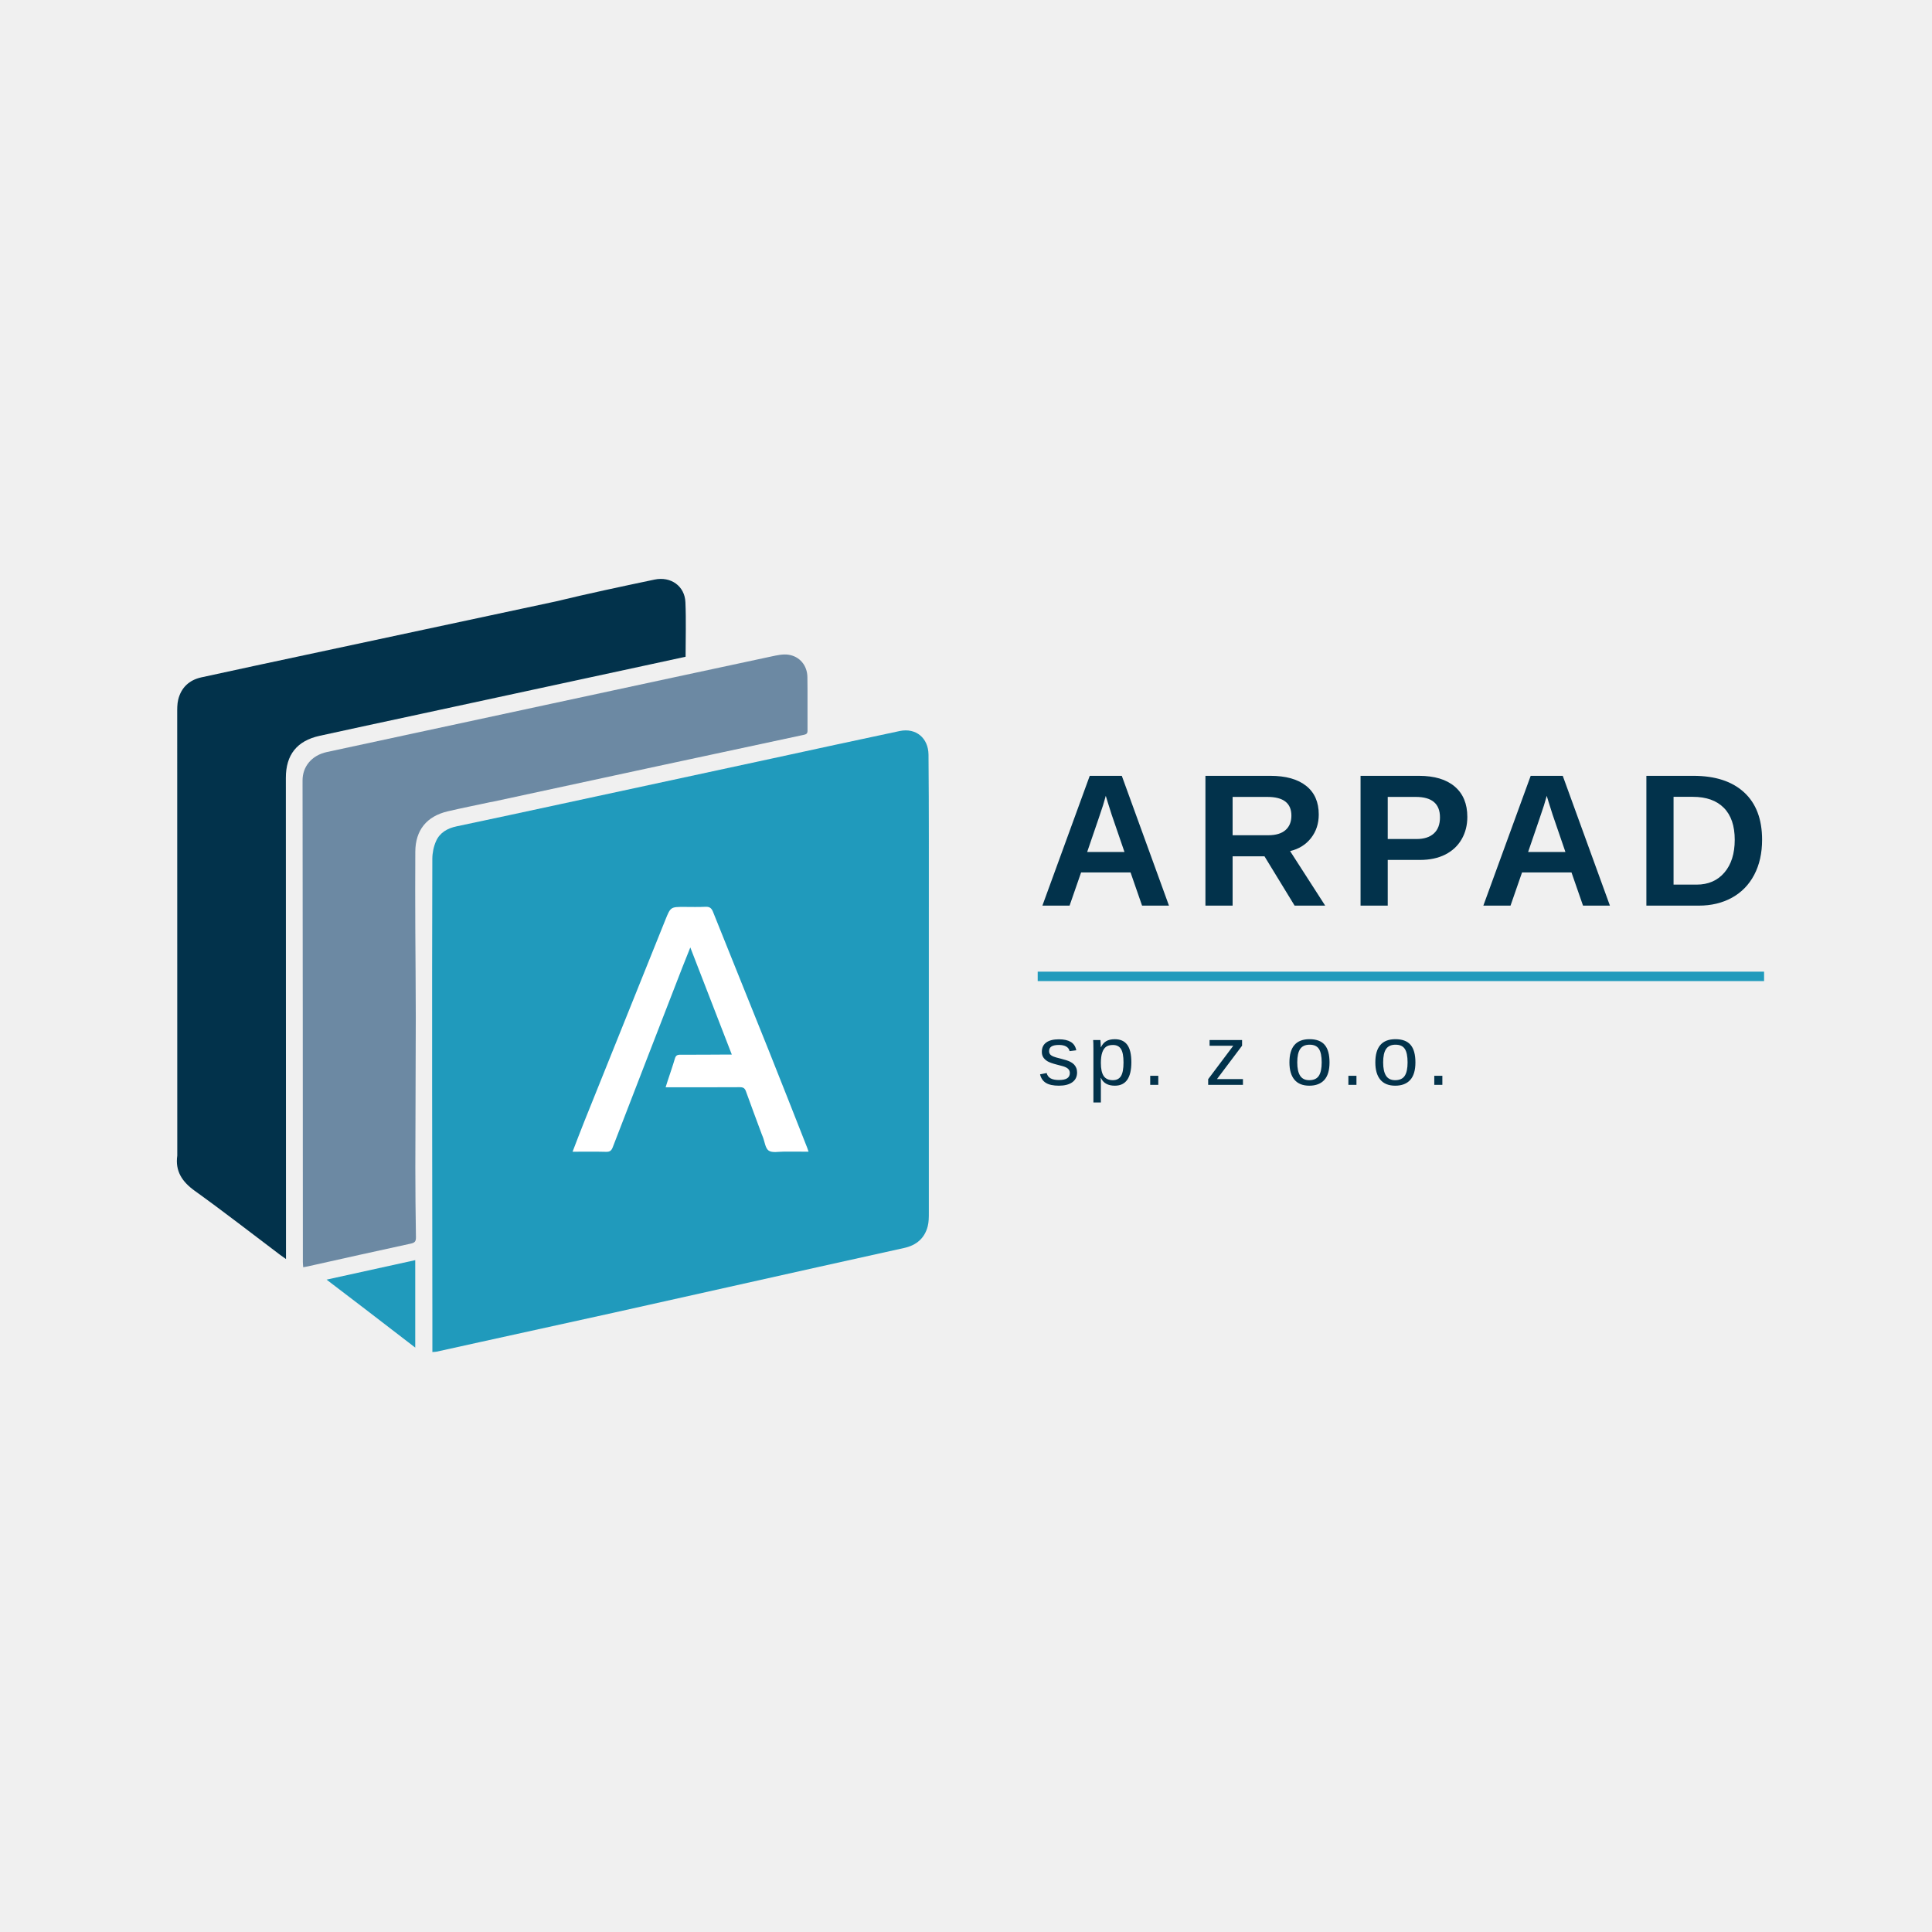
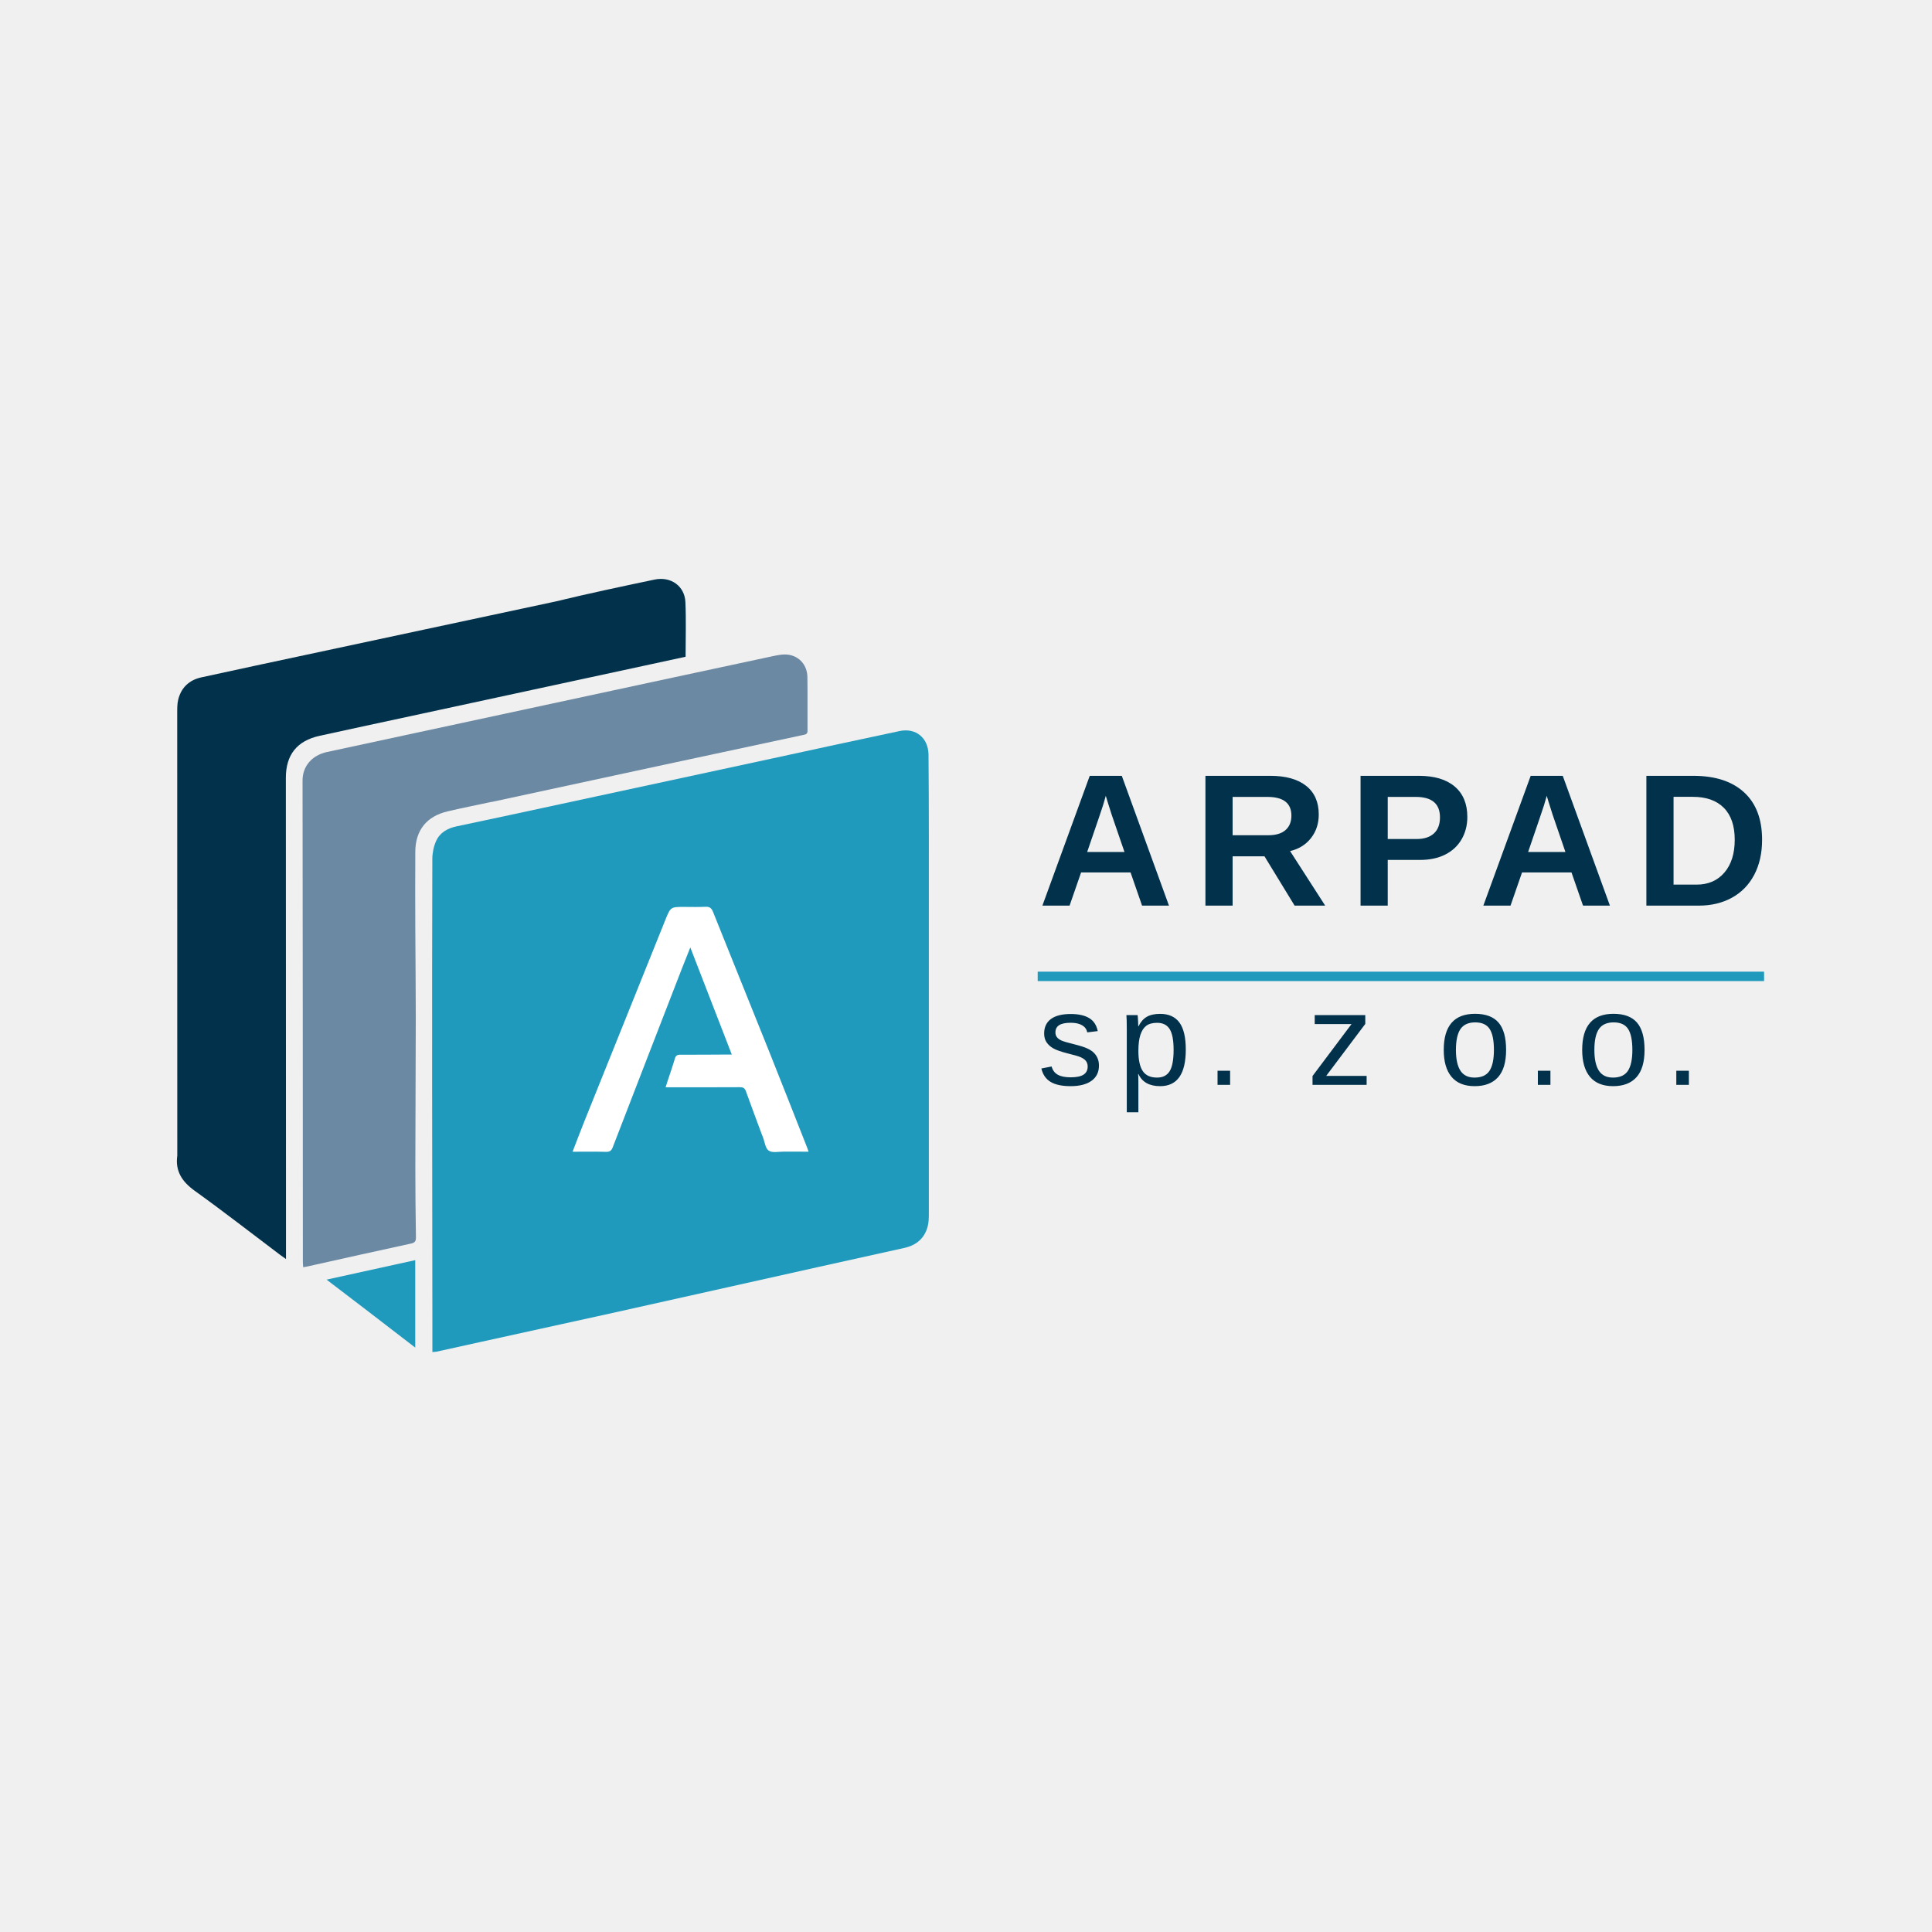
<svg xmlns="http://www.w3.org/2000/svg" version="1.1" id="Layer_1" x="0px" y="0px" width="100%" viewBox="0 0 2048 2048" enable-background="new 0 0 2048 2048" xml:space="preserve">
  <path fill="#209abc" opacity="1" stroke="none" d=" M650.118,1391.607   C722.552,1375.428 794.982,1359.236 867.42,1343.078   C897.793,1336.303 928.18,1329.588 958.565,1322.866   C971.397,1320.028 980.182,1312.657 983.456,1299.762   C984.583,1295.319 984.603,1290.516 984.606,1285.876   C984.651,1193.723 984.614,1101.569 984.606,1009.415   C984.602,969.096 984.669,928.778 984.621,888.459   C984.586,858.965 984.546,829.471 984.256,799.979   C984.083,782.295 970.913,771.311 953.685,774.929   C908.57,784.405 863.543,794.305 818.479,804.025   C744.29,820.027 670.101,836.031 595.908,852.012   C558.652,860.037 521.406,868.11 484.109,875.941   C474.348,877.991 466.29,882.531 462.258,891.588   C459.706,897.322 458.312,904.062 458.291,910.357   C458.015,990.845 458.035,1071.334 458.072,1151.823   C458.11,1235.645 458.248,1319.466 458.339,1403.288   C458.35,1413.19 458.341,1423.092 458.341,1433.221   C460.761,1432.994 461.939,1433.006 463.061,1432.76   C478.664,1429.339 494.257,1425.867 509.859,1422.438   C556.34,1412.223 602.823,1402.022 650.118,1391.607  z" />
  <path fill="#ffffff" opacity="1" stroke="none" d=" M807.418,1202.14   C807.849,1203.223 808.287,1204.304 808.711,1205.39   C810.646,1210.346 811.249,1217.264 814.875,1219.72   C818.691,1222.305 825.396,1220.725 830.84,1220.781   C839.423,1220.87 848.007,1220.805 857.108,1220.805   C856.448,1218.912 856.065,1217.674 855.591,1216.472   C842.02,1182.1 828.564,1147.683 814.833,1113.375   C795.224,1064.385 775.362,1015.495 755.78,966.494   C754.131,962.368 751.95,961.026 747.643,961.241   C740.328,961.607 732.983,961.384 725.65,961.371   C710.976,961.346 710.867,961.292 705.307,975.101   C676.699,1046.136 648.136,1117.19 619.603,1188.255   C615.341,1198.869 611.323,1209.581 606.949,1220.876   C619.227,1220.876 630.852,1220.668 642.462,1220.988   C646.546,1221.1 648.18,1219.658 649.595,1215.984   C674.076,1152.445 698.705,1088.964 723.321,1025.478   C725.91,1018.801 728.622,1012.171 731.754,1004.326   C746.615,1042.691 761.005,1079.84 775.736,1117.87   C773.057,1117.87 771.277,1117.863 769.498,1117.871   C753.333,1117.948 737.167,1118.105 721.003,1118.04   C717.813,1118.027 716.322,1118.998 715.398,1122.15   C713.059,1130.131 710.287,1137.986 707.7,1145.895   C707.006,1148.017 706.353,1150.154 705.594,1152.558   C732.251,1152.558 758.238,1152.635 784.224,1152.469   C787.812,1152.446 789.538,1153.505 790.75,1156.892   C796.081,1171.781 801.67,1186.576 807.418,1202.14  z" />
  <path fill="#02324b" opacity="1" stroke="none" d=" M187.927,1224.996   C187.889,1068.509 187.843,912.522 187.854,756.534   C187.854,751.563 187.737,746.417 188.904,741.654   C192.046,728.831 200.604,720.853 213.379,718.045   C250.442,709.899 287.566,702.032 324.675,694.091   C412.722,675.249 500.77,656.408 588.827,637.609   C623.824,629.137 658.837,621.743 693.856,614.376   C710.965,610.777 725.818,621.095 726.568,638.326   C727.4,657.436 726.758,676.612 726.758,696.172   C714.738,698.779 702.73,701.394 690.717,703.987   C606.446,722.182 522.173,740.373 437.9,758.565   C404.873,765.694 371.822,772.714 338.826,779.986   C314.793,785.282 303.014,800.069 303.019,824.592   C303.05,990.912 303.113,1157.232 303.165,1323.552   C303.166,1326.876 303.165,1330.201 303.165,1334.638   C300.766,1332.94 298.935,1331.714 297.178,1330.39   C266.979,1307.63 237.144,1284.363 206.435,1262.315   C192.86,1252.569 185.613,1241.266 187.927,1224.996  z" />
  <path fill="#6c89a3" opacity="1" stroke="none" d=" M519.402,850.378   C504.21,853.662 489.366,856.583 474.646,860.033   C452.305,865.268 440.404,880.005 440.245,902.718   C440.052,930.212 440.152,957.709 440.247,985.205   C440.355,1016.188 440.77,1047.171 440.745,1078.153   C440.701,1131.299 440.334,1184.445 440.276,1237.591   C440.249,1262.216 440.534,1286.843 440.915,1311.466   C440.981,1315.739 439.885,1317.331 435.438,1318.288   C399.037,1326.121 362.716,1334.323 326.368,1342.404   C324.943,1342.721 323.5,1342.952 321.412,1343.347   C321.266,1341.18 321.046,1339.444 321.045,1337.708   C320.967,1167.567 320.973,997.426 320.717,827.286   C320.695,813.021 329.925,800.751 346.688,797.138   C423.382,780.611 500.085,764.121 576.785,747.62   C657.057,730.351 737.322,713.049 817.618,695.895   C823.532,694.631 829.854,693.182 835.672,694.013   C847.733,695.736 855.686,705.434 855.878,717.687   C856.176,736.68 855.879,755.681 856.009,774.677   C856.033,778.248 853.933,778.55 851.338,779.105   C799.972,790.079 748.612,801.081 697.262,812.134   C638.928,824.691 580.606,837.304 522.277,849.884   C521.465,850.059 520.63,850.131 519.402,850.378  z" />
  <path fill="#209abc" opacity="1" stroke="none" d=" M387.202,1387.778   C373.732,1377.498 360.546,1367.434 346.176,1356.466   C378.461,1349.367 409.051,1342.641 440.18,1335.796   C440.18,1366.977 440.18,1397.597 440.18,1428.515   C422.454,1414.884 404.97,1401.439 387.202,1387.778  z " />
  <text x="1100" y="960" font-family="Arial, sans-serif" font-size="200" font-weight="bold" fill="#02324b" text-anchor="start" letter-spacing="20px">ARPAD</text>
  <rect x="1100" y="1030" width="770" height="10" fill="#209abc" opacity="1" />
-   <text x="1100" y="1150" font-family="Arial, sans-serif" font-size="90" font-weight="normal" fill="#02324b" text-anchor="start" letter-spacing="8px">sp. z o.o.</text>
+   <text x="1100" y="1150" font-family="Arial, sans-serif" font-size="140" font-weight="normal" fill="#02324b" text-anchor="start" letter-spacing="15px">sp. z o.o.</text>
</svg>
